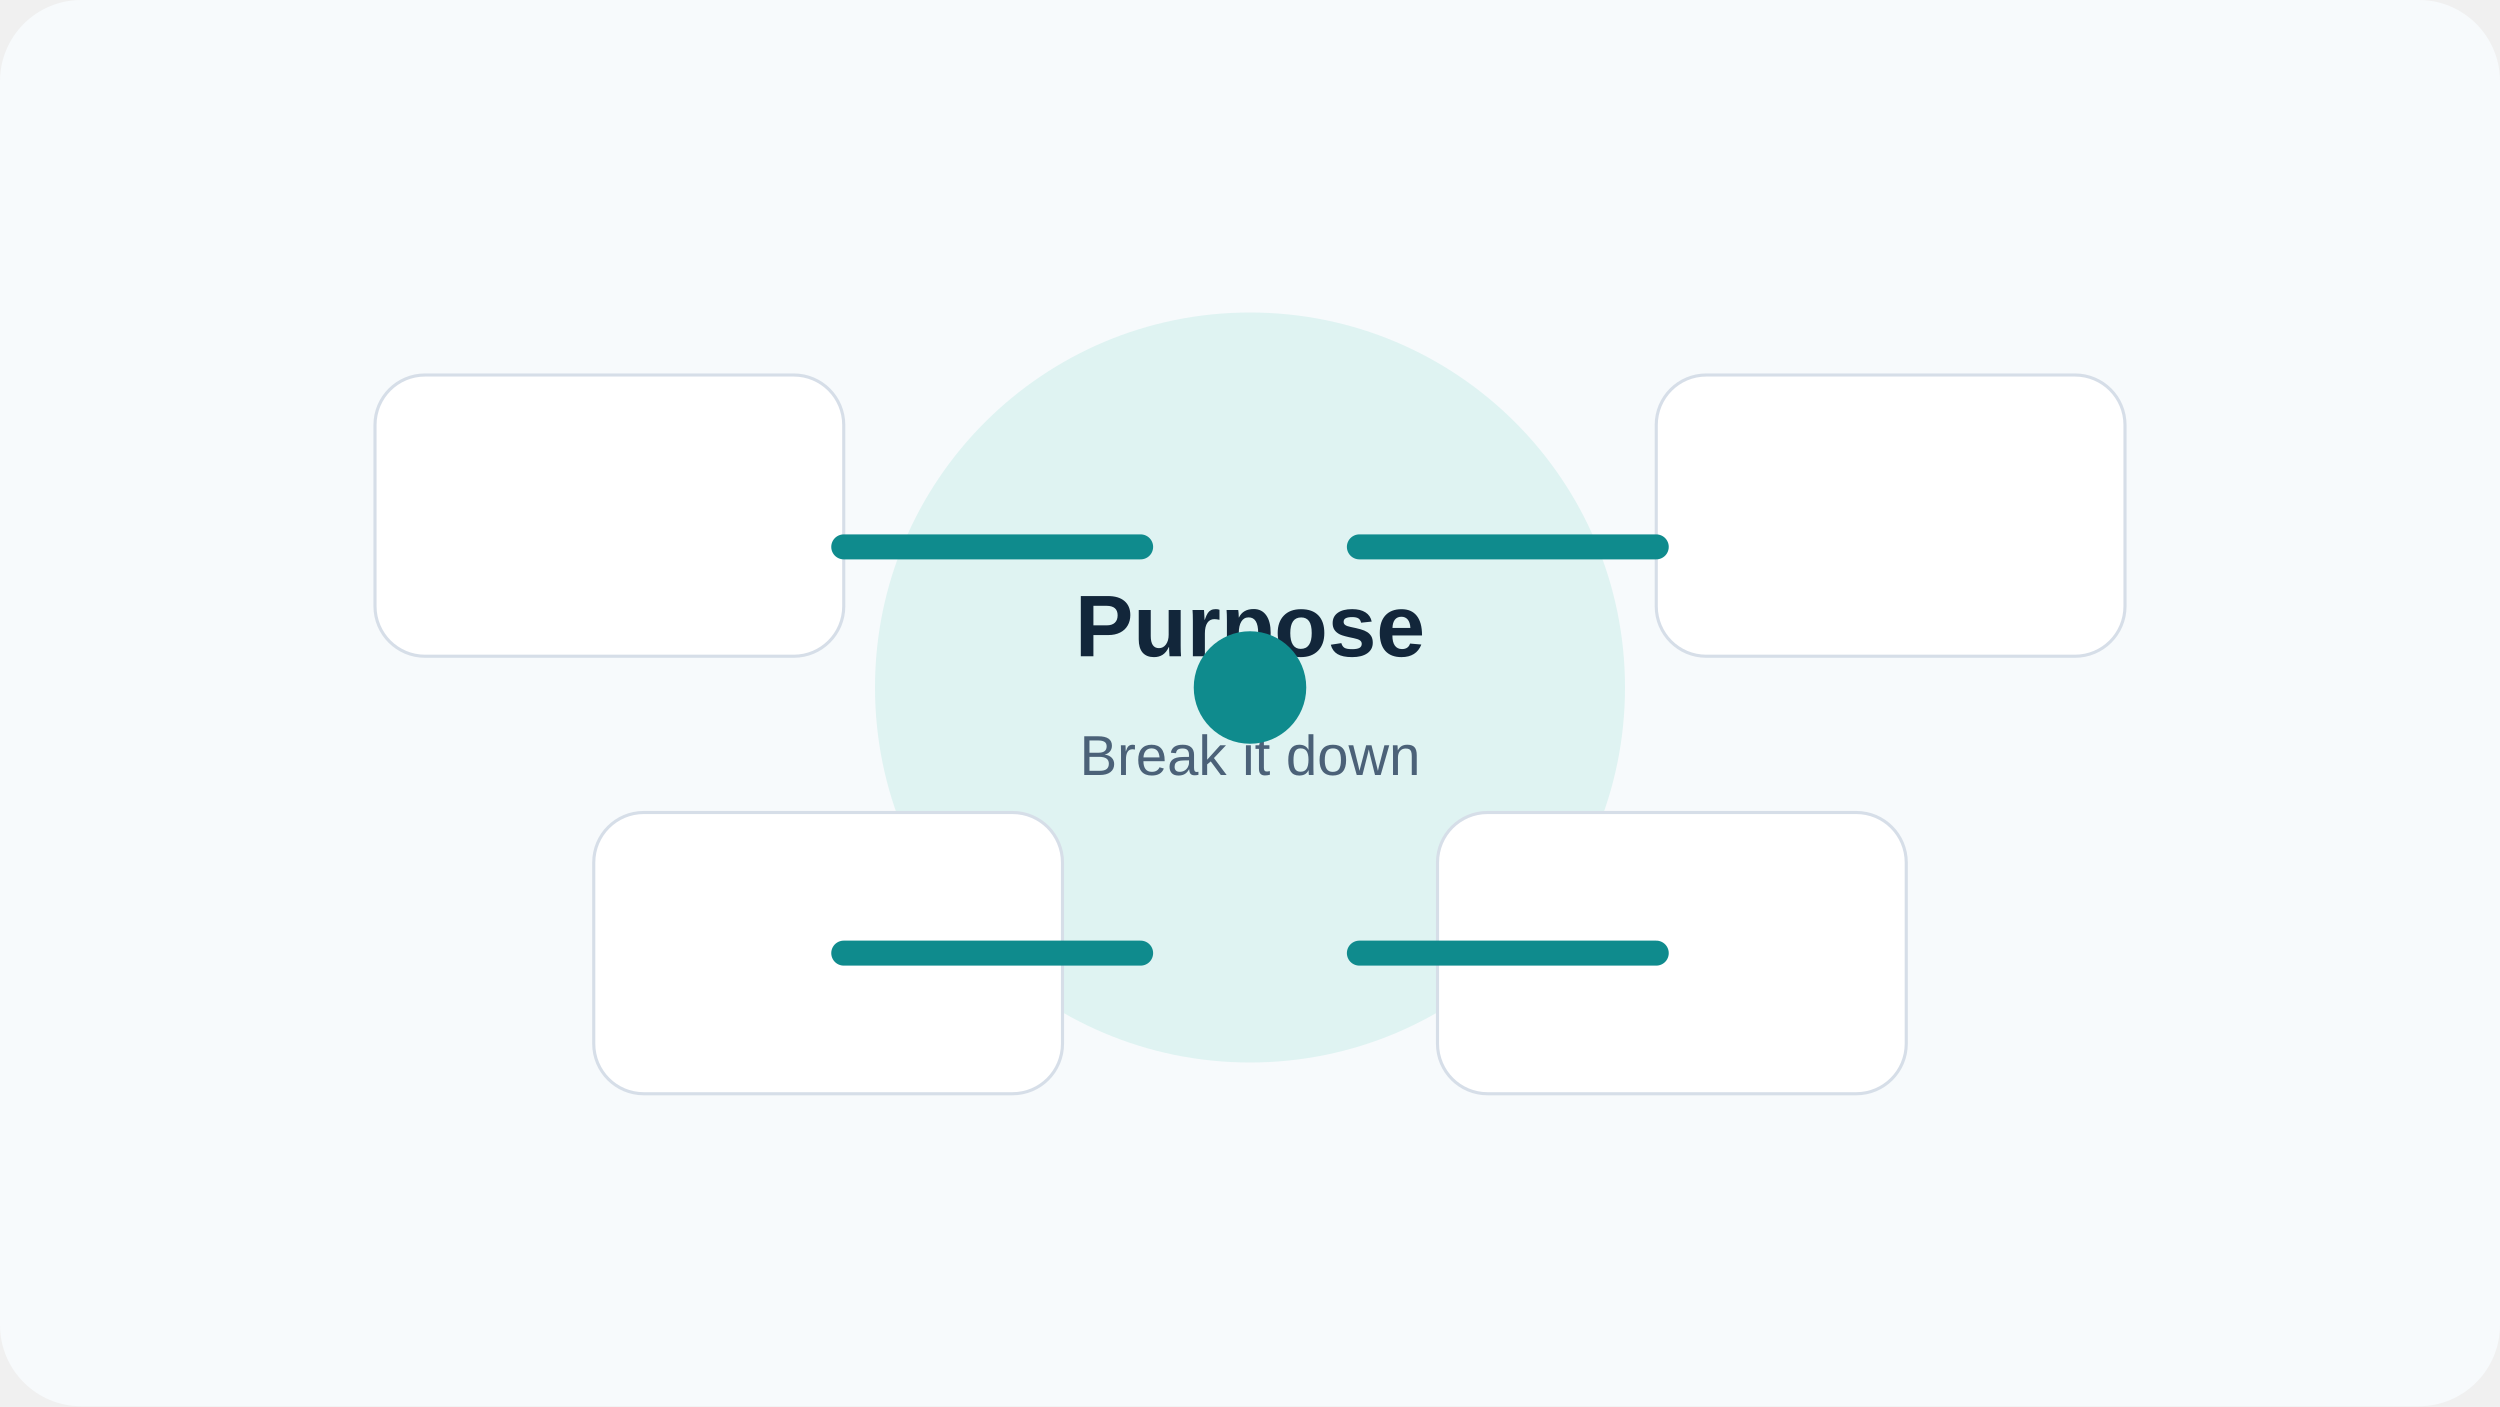
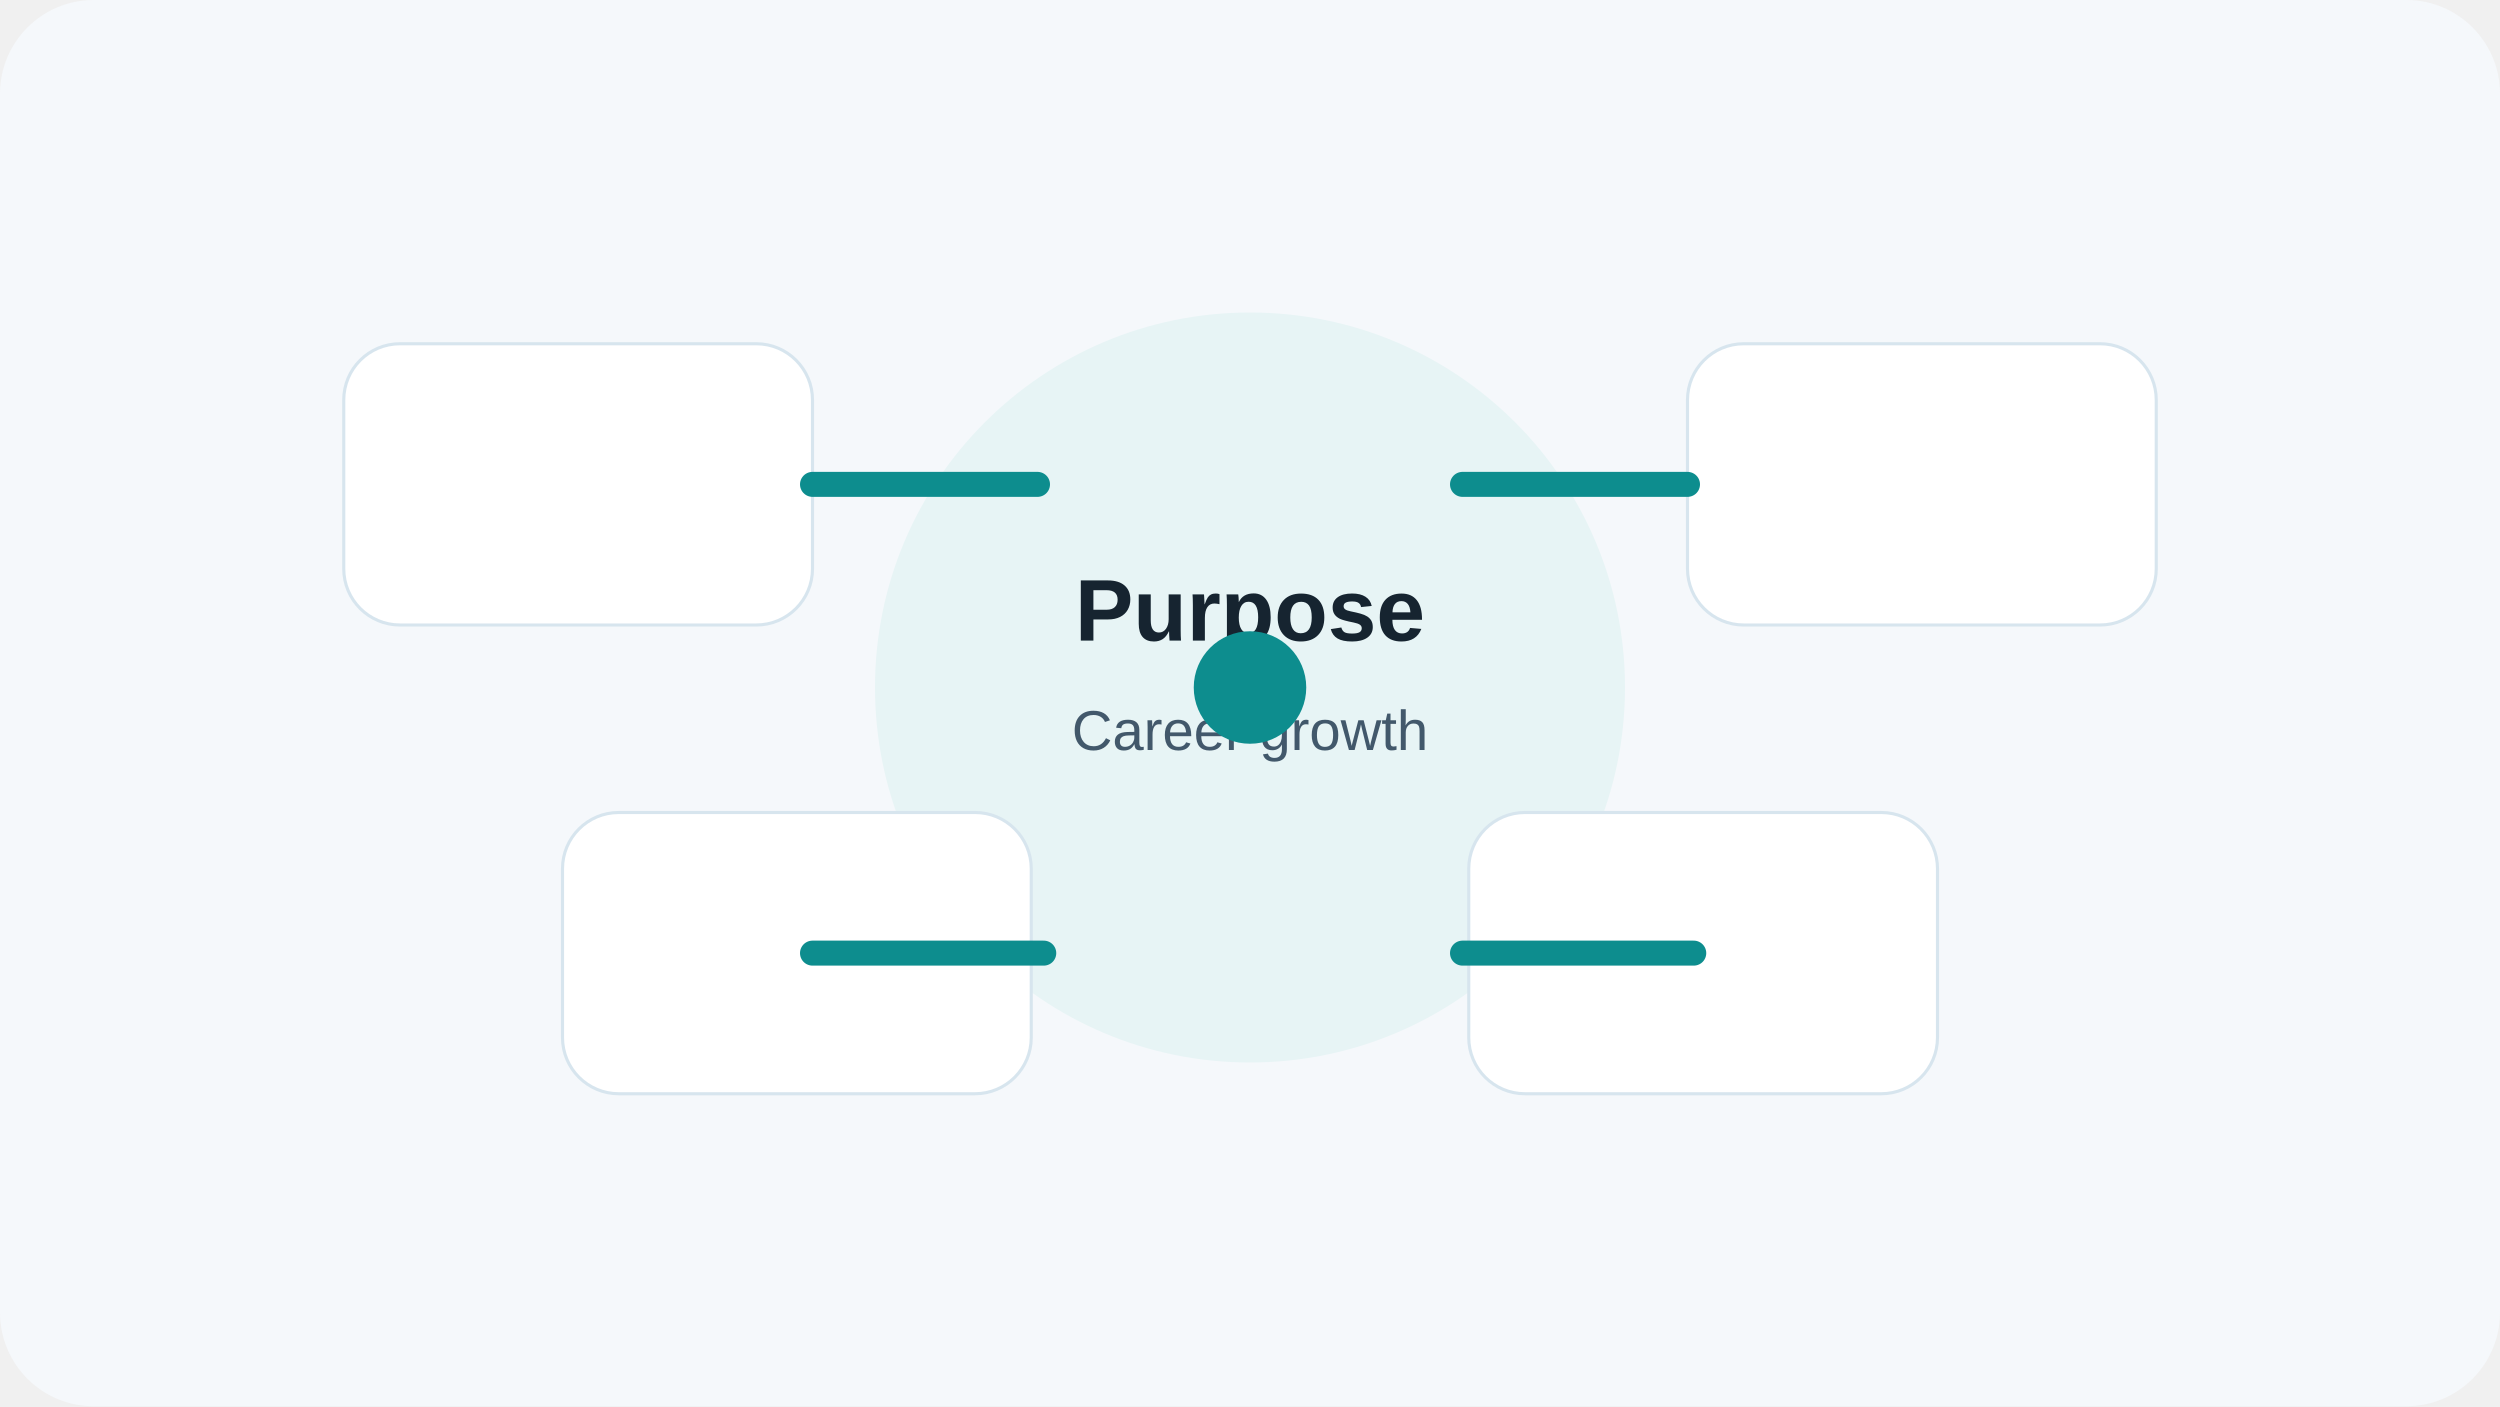
<svg xmlns="http://www.w3.org/2000/svg" viewBox="0 0 800 450" role="img" aria-labelledby="title desc">
-   <rect width="800" height="450" rx="26" fill="#f7fafc" />
-   <circle cx="400" cy="220" r="120" fill="#dff3f2" />
-   <rect x="120" y="120" width="150" height="90" rx="16" fill="#ffffff" stroke="#d6dee8" />
-   <rect x="530" y="120" width="150" height="90" rx="16" fill="#ffffff" stroke="#d6dee8" />
-   <rect x="190" y="260" width="150" height="90" rx="16" fill="#ffffff" stroke="#d6dee8" />
-   <rect x="460" y="260" width="150" height="90" rx="16" fill="#ffffff" stroke="#d6dee8" />
-   <text x="400" y="210" text-anchor="middle" font-family="Arial, sans-serif" font-size="28" font-weight="700" fill="#12263a">Purpose</text>
-   <text x="400" y="248" text-anchor="middle" font-family="Arial, sans-serif" font-size="18" fill="#4b6178">Break it down</text>
-   <path d="M270 175h95M435 175h95M270 305h95M435 305h95" stroke="#0f8b8d" stroke-width="8" stroke-linecap="round" />
-   <circle cx="400" cy="220" r="18" fill="#0f8b8d" />
+   <rect width="800" height="450" rx="30" fill="#f5f8fb" />
+   <circle cx="400" cy="220" r="120" fill="#e7f4f5" />
+   <rect x="110" y="110" width="150" height="90" rx="18" fill="#ffffff" stroke="#d7e5ee" />
+   <rect x="540" y="110" width="150" height="90" rx="18" fill="#ffffff" stroke="#d7e5ee" />
+   <rect x="180" y="260" width="150" height="90" rx="18" fill="#ffffff" stroke="#d7e5ee" />
+   <rect x="470" y="260" width="150" height="90" rx="18" fill="#ffffff" stroke="#d7e5ee" />
+   <text x="400" y="205" text-anchor="middle" font-family="Arial, sans-serif" font-size="28" font-weight="700" fill="#162430">Purpose</text>
+   <text x="400" y="240" text-anchor="middle" font-family="Arial, sans-serif" font-size="18" fill="#42586b">Career growth</text>
+   <path d="M260 155h72M468 155h72M260 305h74M468 305h74" stroke="#0d8d8e" stroke-width="8" stroke-linecap="round" />
+   <circle cx="400" cy="220" r="18" fill="#0d8d8e" />
</svg>
